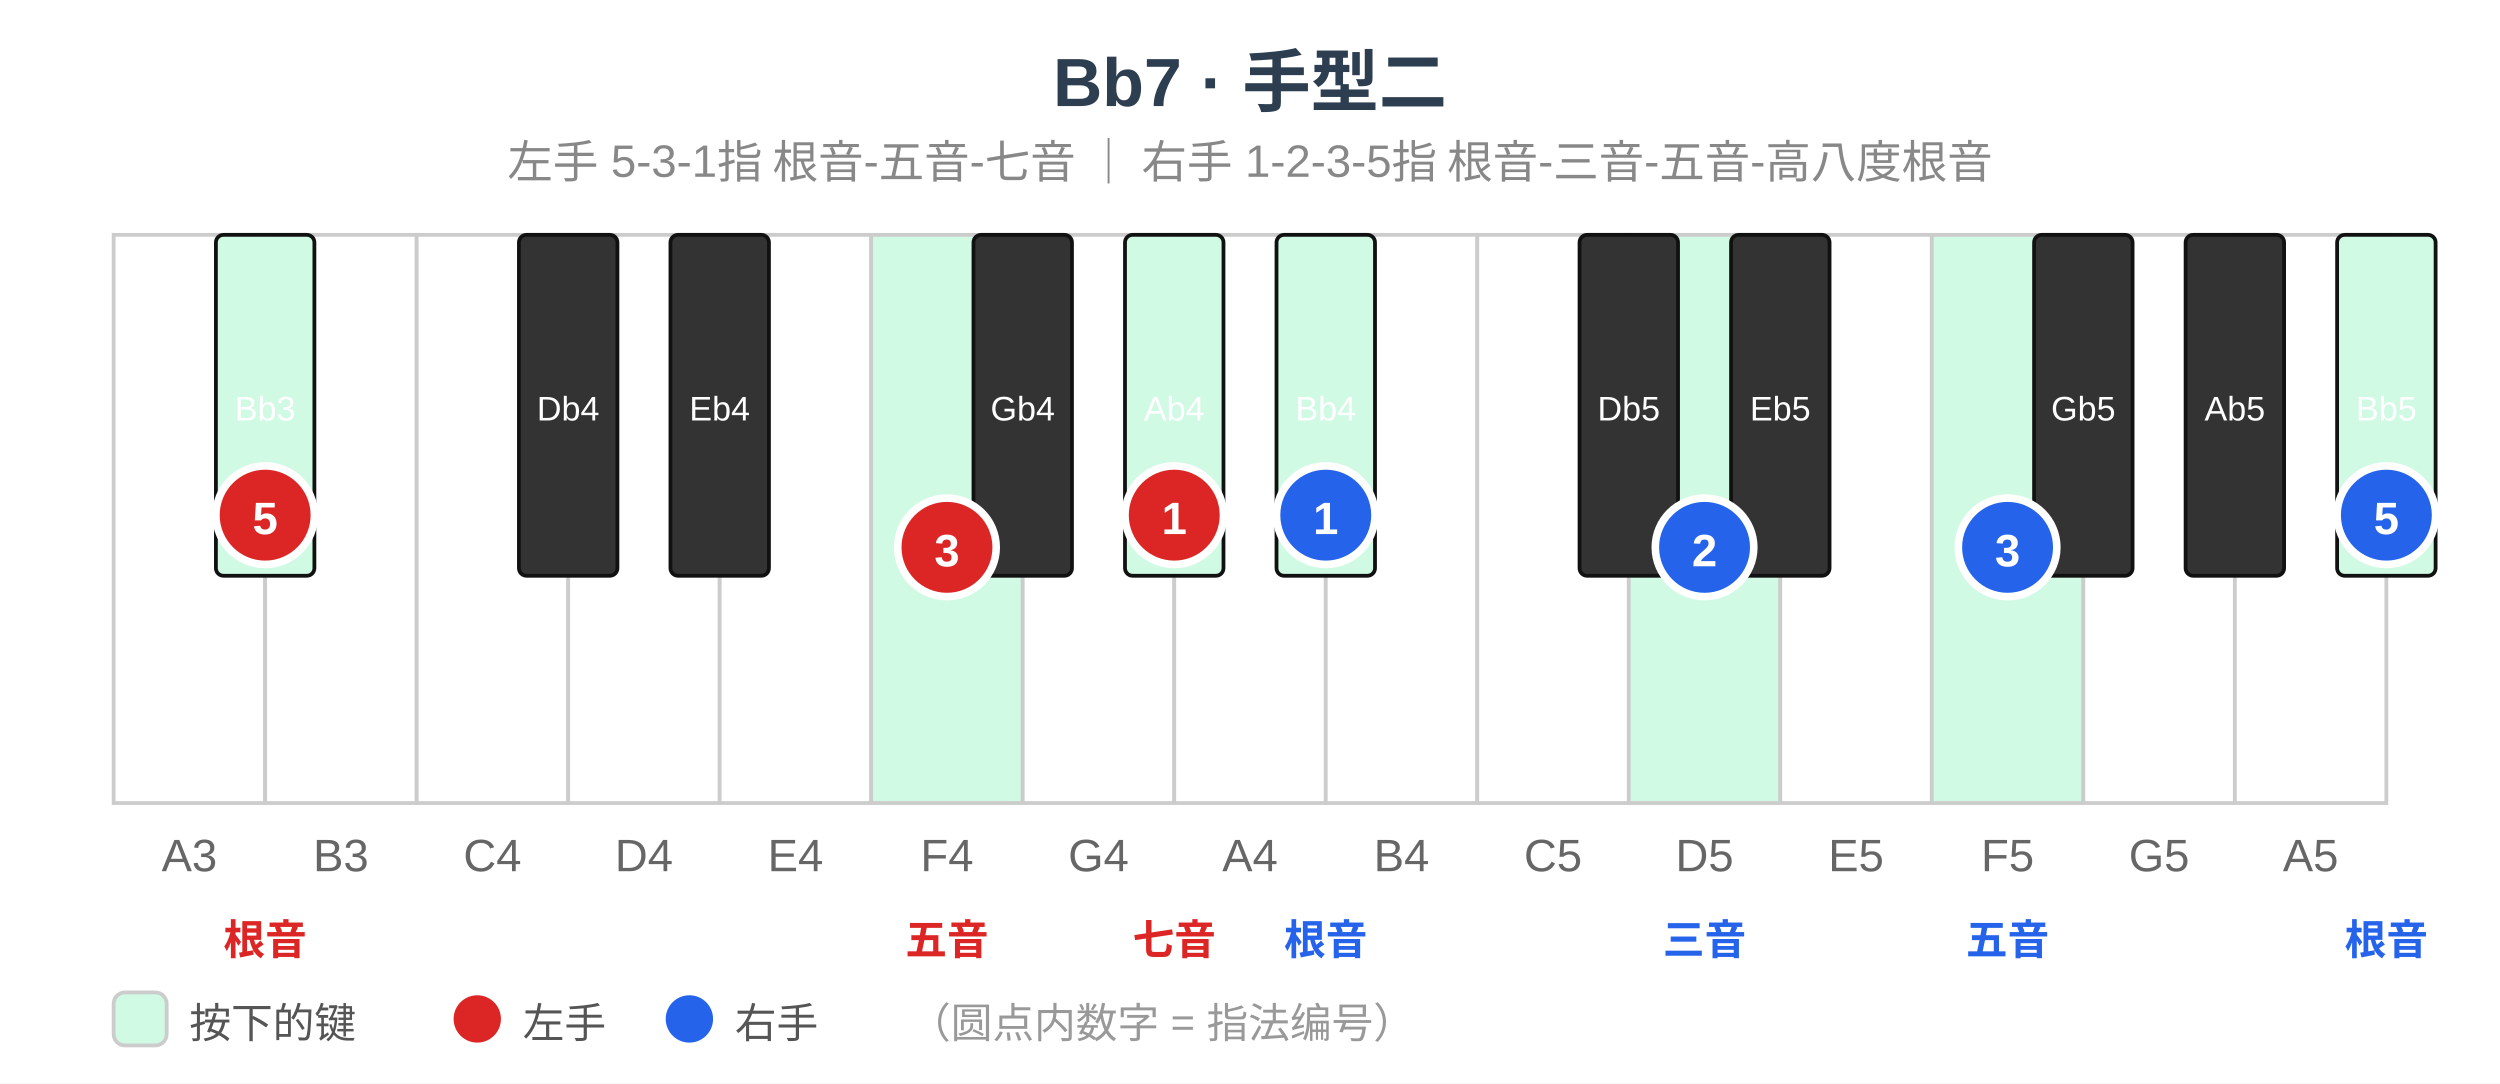
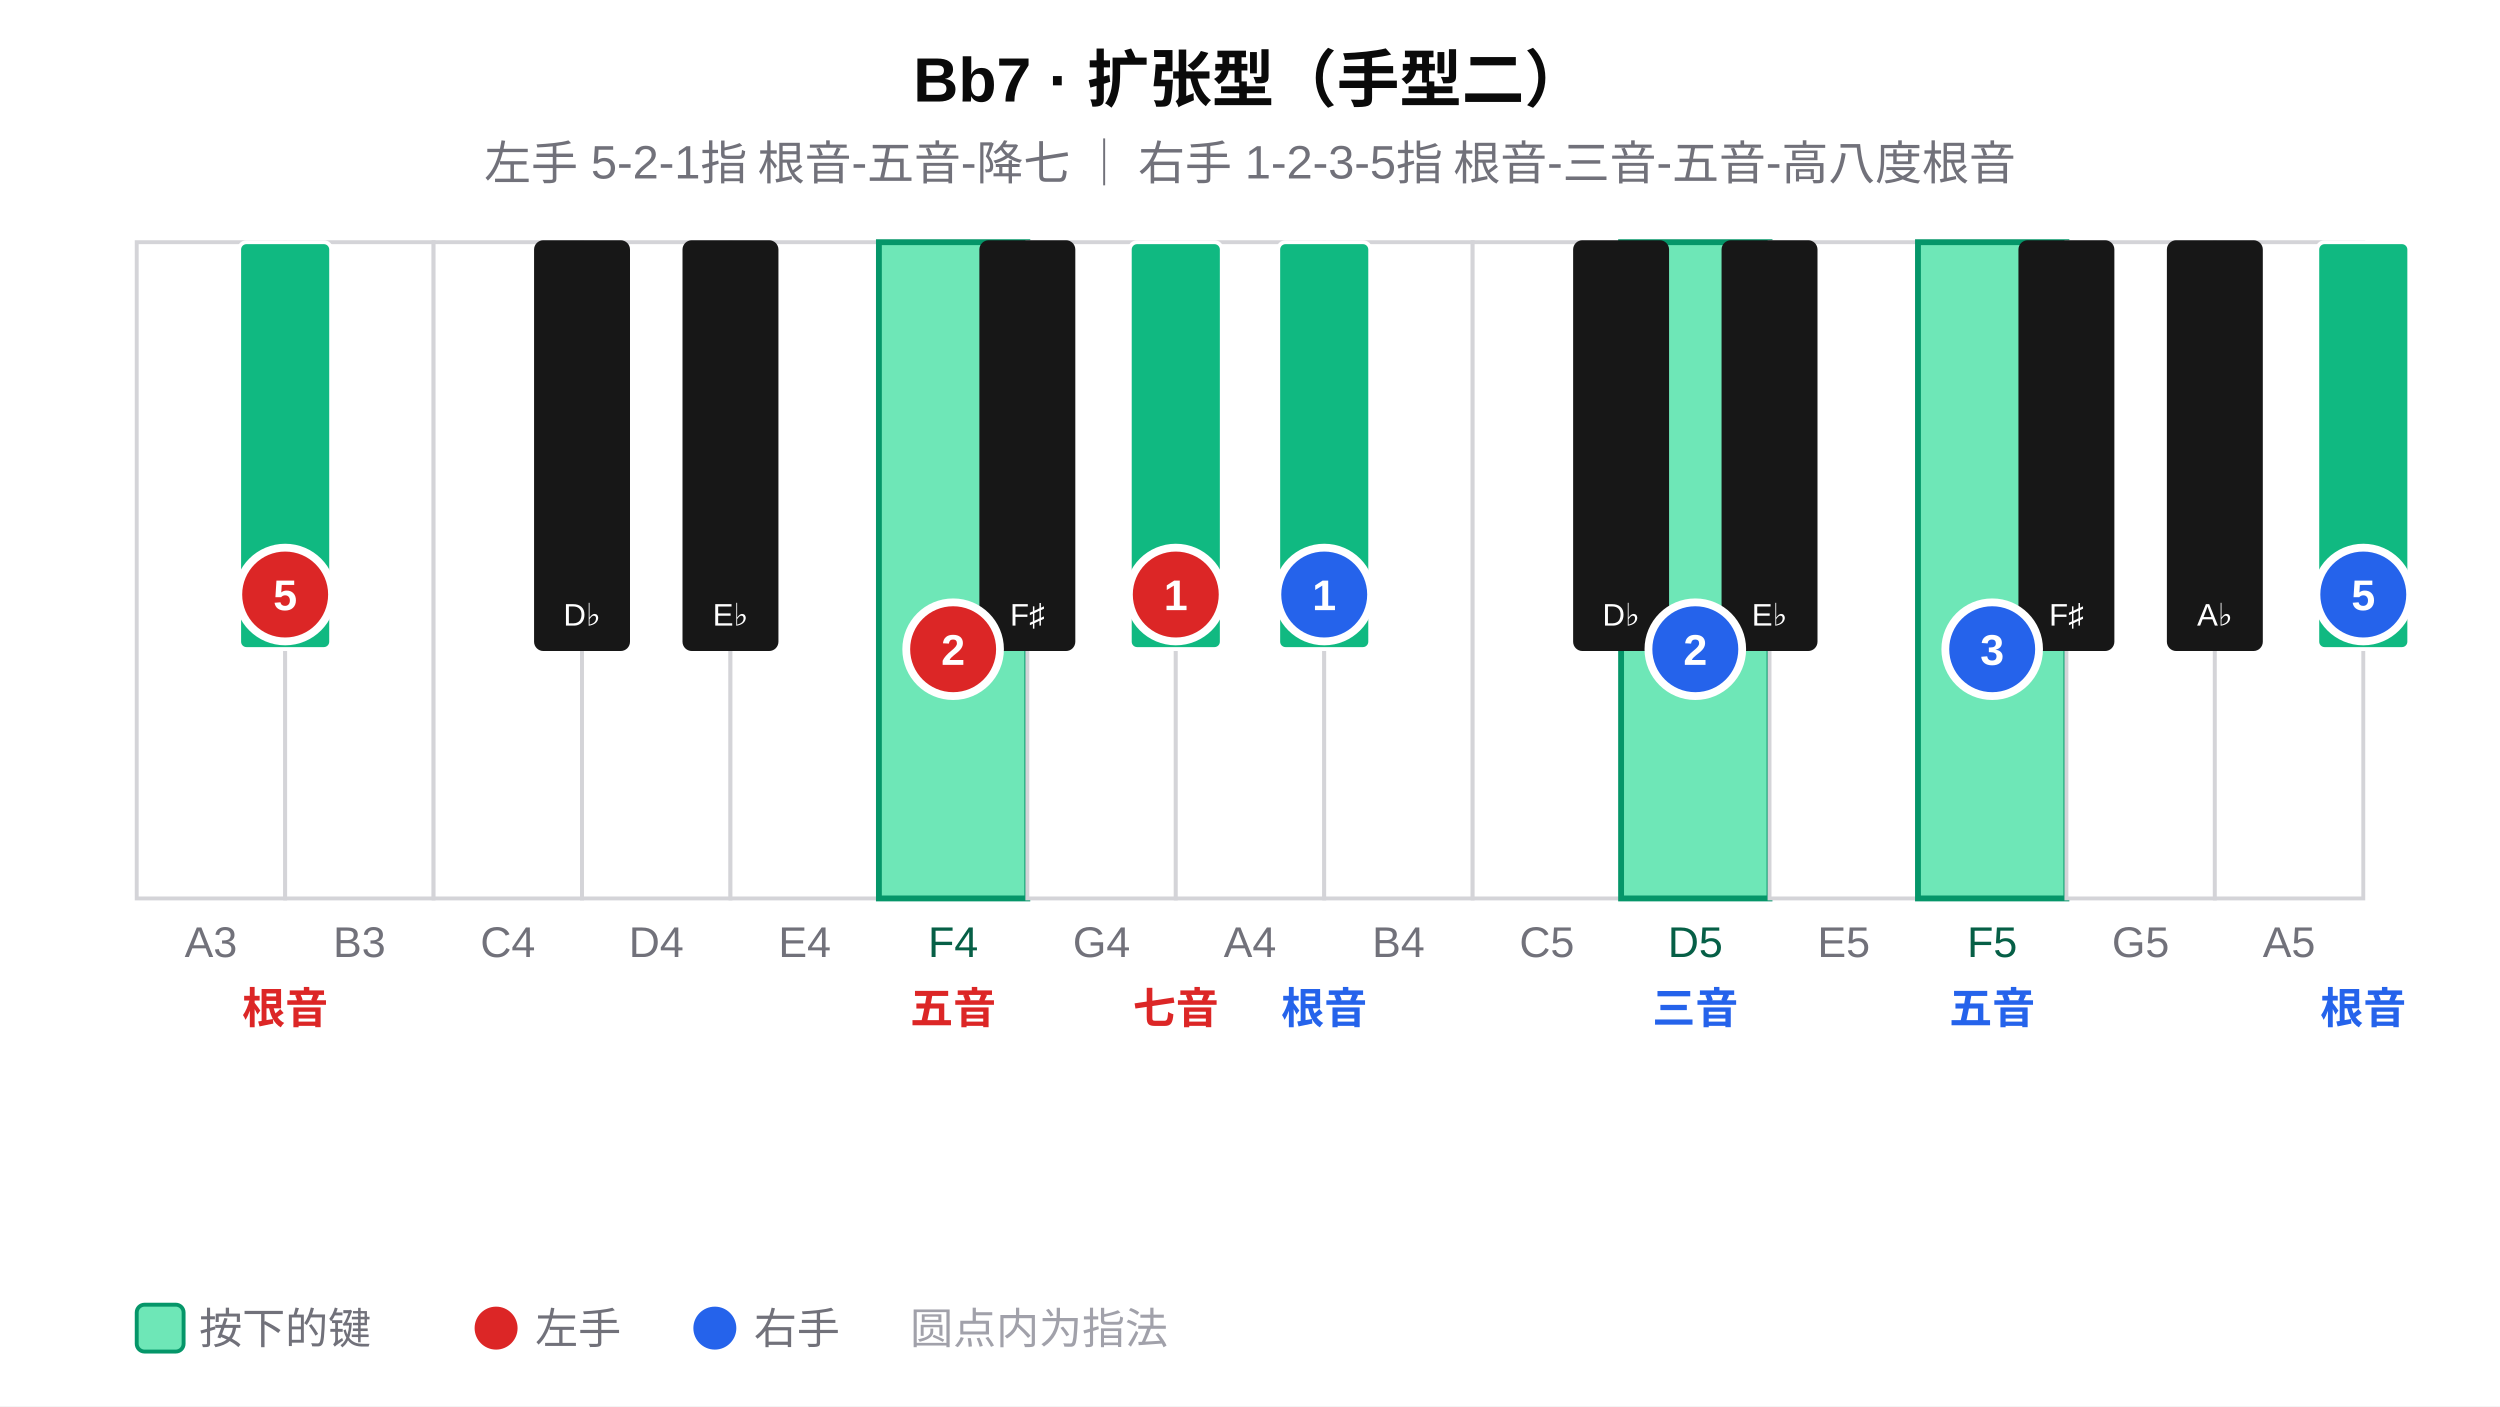
- <svg xmlns="http://www.w3.org/2000/svg" viewBox="0 0 660 286" width="660" height="286">
-   <rect width="660" height="286" fill="#ffffff" />
-   <text x="330.0" y="28" text-anchor="middle" font-family="Arial,sans-serif" font-size="18" font-weight="bold" fill="#2c3e50">Bb7 · 手型二</text>
-   <text x="330.0" y="47" text-anchor="middle" font-family="Arial,sans-serif" font-size="12" fill="#888">左手 5-3-1指 根音-五音-七音 ｜ 右手 1-2-3-5指 根音-三音-五音-高八度根音</text>
-   <rect x="30.0" y="62" width="40" height="150" fill="white" stroke="#ccc" stroke-width="1" />
-   <text x="50.0" y="230" text-anchor="middle" font-family="Arial,sans-serif" font-size="12" fill="#666">A3</text>
-   <rect x="70.0" y="62" width="40" height="150" fill="white" stroke="#ccc" stroke-width="1" />
-   <text x="90.0" y="230" text-anchor="middle" font-family="Arial,sans-serif" font-size="12" fill="#666">B3</text>
-   <rect x="110.0" y="62" width="40" height="150" fill="white" stroke="#ccc" stroke-width="1" />
-   <text x="130.0" y="230" text-anchor="middle" font-family="Arial,sans-serif" font-size="12" fill="#666">C4</text>
-   <rect x="150.0" y="62" width="40" height="150" fill="white" stroke="#ccc" stroke-width="1" />
-   <text x="170.0" y="230" text-anchor="middle" font-family="Arial,sans-serif" font-size="12" fill="#666">D4</text>
-   <rect x="190.0" y="62" width="40" height="150" fill="white" stroke="#ccc" stroke-width="1" />
-   <text x="210.0" y="230" text-anchor="middle" font-family="Arial,sans-serif" font-size="12" fill="#666">E4</text>
-   <rect x="230.0" y="62" width="40" height="150" fill="#d1fae5" stroke="#ccc" stroke-width="1" />
-   <text x="250.0" y="230" text-anchor="middle" font-family="Arial,sans-serif" font-size="12" fill="#666">F4</text>
-   <rect x="270.0" y="62" width="40" height="150" fill="white" stroke="#ccc" stroke-width="1" />
-   <text x="290.0" y="230" text-anchor="middle" font-family="Arial,sans-serif" font-size="12" fill="#666">G4</text>
-   <rect x="310.0" y="62" width="40" height="150" fill="white" stroke="#ccc" stroke-width="1" />
-   <text x="330.0" y="230" text-anchor="middle" font-family="Arial,sans-serif" font-size="12" fill="#666">A4</text>
-   <rect x="350.0" y="62" width="40" height="150" fill="white" stroke="#ccc" stroke-width="1" />
-   <text x="370.0" y="230" text-anchor="middle" font-family="Arial,sans-serif" font-size="12" fill="#666">B4</text>
-   <rect x="390.0" y="62" width="40" height="150" fill="white" stroke="#ccc" stroke-width="1" />
-   <text x="410.0" y="230" text-anchor="middle" font-family="Arial,sans-serif" font-size="12" fill="#666">C5</text>
-   <rect x="430.0" y="62" width="40" height="150" fill="#d1fae5" stroke="#ccc" stroke-width="1" />
-   <text x="450.0" y="230" text-anchor="middle" font-family="Arial,sans-serif" font-size="12" fill="#666">D5</text>
-   <rect x="470.0" y="62" width="40" height="150" fill="white" stroke="#ccc" stroke-width="1" />
-   <text x="490.0" y="230" text-anchor="middle" font-family="Arial,sans-serif" font-size="12" fill="#666">E5</text>
-   <rect x="510.0" y="62" width="40" height="150" fill="#d1fae5" stroke="#ccc" stroke-width="1" />
-   <text x="530.0" y="230" text-anchor="middle" font-family="Arial,sans-serif" font-size="12" fill="#666">F5</text>
-   <rect x="550.0" y="62" width="40" height="150" fill="white" stroke="#ccc" stroke-width="1" />
-   <text x="570.0" y="230" text-anchor="middle" font-family="Arial,sans-serif" font-size="12" fill="#666">G5</text>
-   <rect x="590.0" y="62" width="40" height="150" fill="white" stroke="#ccc" stroke-width="1" />
-   <text x="610.0" y="230" text-anchor="middle" font-family="Arial,sans-serif" font-size="12" fill="#666">A5</text>
-   <rect x="57.0" y="62" width="26" height="90" fill="#d1fae5" stroke="#111" stroke-width="1" rx="2" />
-   <text x="70.0" y="111.0" text-anchor="middle" font-family="Arial,sans-serif" font-size="9" fill="#fff">Bb3</text>
-   <rect x="137.0" y="62" width="26" height="90" fill="#333" stroke="#111" stroke-width="1" rx="2" />
-   <text x="150.0" y="111.0" text-anchor="middle" font-family="Arial,sans-serif" font-size="9" fill="#fff">Db4</text>
-   <rect x="177.0" y="62" width="26" height="90" fill="#333" stroke="#111" stroke-width="1" rx="2" />
-   <text x="190.0" y="111.0" text-anchor="middle" font-family="Arial,sans-serif" font-size="9" fill="#fff">Eb4</text>
-   <rect x="257.0" y="62" width="26" height="90" fill="#333" stroke="#111" stroke-width="1" rx="2" />
-   <text x="270.0" y="111.0" text-anchor="middle" font-family="Arial,sans-serif" font-size="9" fill="#fff">Gb4</text>
-   <rect x="297.0" y="62" width="26" height="90" fill="#d1fae5" stroke="#111" stroke-width="1" rx="2" />
-   <text x="310.0" y="111.0" text-anchor="middle" font-family="Arial,sans-serif" font-size="9" fill="#fff">Ab4</text>
-   <rect x="337.0" y="62" width="26" height="90" fill="#d1fae5" stroke="#111" stroke-width="1" rx="2" />
-   <text x="350.0" y="111.0" text-anchor="middle" font-family="Arial,sans-serif" font-size="9" fill="#fff">Bb4</text>
-   <rect x="417.0" y="62" width="26" height="90" fill="#333" stroke="#111" stroke-width="1" rx="2" />
-   <text x="430.0" y="111.0" text-anchor="middle" font-family="Arial,sans-serif" font-size="9" fill="#fff">Db5</text>
-   <rect x="457.0" y="62" width="26" height="90" fill="#333" stroke="#111" stroke-width="1" rx="2" />
-   <text x="470.0" y="111.0" text-anchor="middle" font-family="Arial,sans-serif" font-size="9" fill="#fff">Eb5</text>
-   <rect x="537.0" y="62" width="26" height="90" fill="#333" stroke="#111" stroke-width="1" rx="2" />
-   <text x="550.0" y="111.0" text-anchor="middle" font-family="Arial,sans-serif" font-size="9" fill="#fff">Gb5</text>
-   <rect x="577.0" y="62" width="26" height="90" fill="#333" stroke="#111" stroke-width="1" rx="2" />
-   <text x="590.0" y="111.0" text-anchor="middle" font-family="Arial,sans-serif" font-size="9" fill="#fff">Ab5</text>
-   <rect x="617.0" y="62" width="26" height="90" fill="#d1fae5" stroke="#111" stroke-width="1" rx="2" />
-   <text x="630.0" y="111.0" text-anchor="middle" font-family="Arial,sans-serif" font-size="9" fill="#fff">Bb5</text>
-   <circle cx="70.0" cy="136.0" r="13" fill="#dc2626" stroke="white" stroke-width="2" />
-   <text x="70.0" y="141.0" text-anchor="middle" font-family="Arial,sans-serif" font-size="12" font-weight="bold" fill="white">5</text>
-   <text x="70.0" y="252" text-anchor="middle" font-family="Arial,sans-serif" font-size="11" font-weight="bold" fill="#dc2626">根音</text>
-   <circle cx="250.0" cy="144.5" r="13" fill="#dc2626" stroke="white" stroke-width="2" />
-   <text x="250.0" y="149.5" text-anchor="middle" font-family="Arial,sans-serif" font-size="12" font-weight="bold" fill="white">3</text>
-   <text x="250.0" y="252" text-anchor="middle" font-family="Arial,sans-serif" font-size="11" font-weight="bold" fill="#dc2626">五音</text>
-   <circle cx="310.0" cy="136.0" r="13" fill="#dc2626" stroke="white" stroke-width="2" />
-   <text x="310.0" y="141.0" text-anchor="middle" font-family="Arial,sans-serif" font-size="12" font-weight="bold" fill="white">1</text>
-   <text x="310.0" y="252" text-anchor="middle" font-family="Arial,sans-serif" font-size="11" font-weight="bold" fill="#dc2626">七音</text>
-   <circle cx="350.0" cy="136.0" r="13" fill="#2563eb" stroke="white" stroke-width="2" />
-   <text x="350.0" y="141.0" text-anchor="middle" font-family="Arial,sans-serif" font-size="12" font-weight="bold" fill="white">1</text>
-   <text x="350.0" y="252" text-anchor="middle" font-family="Arial,sans-serif" font-size="11" font-weight="bold" fill="#2563eb">根音</text>
-   <circle cx="450.0" cy="144.5" r="13" fill="#2563eb" stroke="white" stroke-width="2" />
-   <text x="450.0" y="149.5" text-anchor="middle" font-family="Arial,sans-serif" font-size="12" font-weight="bold" fill="white">2</text>
-   <text x="450.0" y="252" text-anchor="middle" font-family="Arial,sans-serif" font-size="11" font-weight="bold" fill="#2563eb">三音</text>
-   <circle cx="530.0" cy="144.5" r="13" fill="#2563eb" stroke="white" stroke-width="2" />
-   <text x="530.0" y="149.5" text-anchor="middle" font-family="Arial,sans-serif" font-size="12" font-weight="bold" fill="white">3</text>
-   <text x="530.0" y="252" text-anchor="middle" font-family="Arial,sans-serif" font-size="11" font-weight="bold" fill="#2563eb">五音</text>
-   <circle cx="630.0" cy="136.0" r="13" fill="#2563eb" stroke="white" stroke-width="2" />
-   <text x="630.0" y="141.0" text-anchor="middle" font-family="Arial,sans-serif" font-size="12" font-weight="bold" fill="white">5</text>
-   <text x="630.0" y="252" text-anchor="middle" font-family="Arial,sans-serif" font-size="11" font-weight="bold" fill="#2563eb">根音</text>
-   <rect x="30.0" y="262" width="14" height="14" rx="3" fill="#d1fae5" stroke="#ccc" stroke-width="1" />
-   <text x="50.0" y="274" font-family="Arial,sans-serif" font-size="11" fill="#555">按下的键</text>
-   <circle cx="126.0" cy="269" r="7" fill="#dc2626" stroke="white" stroke-width="1.5" />
-   <text x="138.0" y="274" font-family="Arial,sans-serif" font-size="11" fill="#555">左手</text>
-   <circle cx="182.0" cy="269" r="7" fill="#2563eb" stroke="white" stroke-width="1.5" />
-   <text x="194.0" y="274" font-family="Arial,sans-serif" font-size="11" fill="#555">右手</text>
-   <text x="240.0" y="274" font-family="Arial,sans-serif" font-size="11" fill="#999">（圆点内数字 = 指法编号）</text>
+ <svg xmlns="http://www.w3.org/2000/svg" viewBox="0 0 640 360" width="640" height="360">
+   <rect width="640" height="360" fill="#FFFFFF" />
+   <text x="320.0" y="26" text-anchor="middle" font-family="Arial, Helvetica, sans-serif" font-size="16" font-weight="bold" fill="#0A0A0A">Bb7 · 扩张型（手型二）</text>
+   <text x="320.0" y="46" text-anchor="middle" font-family="Arial, Helvetica, sans-serif" font-size="12" fill="#71717A">左手 5-2-1指 根音-五音-降七 ｜ 右手 1-2-3-5指 根音-三音-五音-高八度根音</text>
+   <rect x="35.00" y="62.00" width="38.00" height="168.00" rx="0" ry="0" fill="#FFFFFF" stroke="#D4D4D8" stroke-width="1" />
+   <text x="54.00" y="245.00" text-anchor="middle" font-family="Arial, Helvetica, sans-serif" font-size="11" fill="#71717A">A3</text>
+   <rect x="73.00" y="62.00" width="38.00" height="168.00" rx="0" ry="0" fill="#FFFFFF" stroke="#D4D4D8" stroke-width="1" />
+   <text x="92.00" y="245.00" text-anchor="middle" font-family="Arial, Helvetica, sans-serif" font-size="11" fill="#71717A">B3</text>
+   <rect x="111.00" y="62.00" width="38.00" height="168.00" rx="0" ry="0" fill="#FFFFFF" stroke="#D4D4D8" stroke-width="1" />
+   <text x="130.00" y="245.00" text-anchor="middle" font-family="Arial, Helvetica, sans-serif" font-size="11" fill="#71717A">C4</text>
+   <rect x="149.00" y="62.00" width="38.00" height="168.00" rx="0" ry="0" fill="#FFFFFF" stroke="#D4D4D8" stroke-width="1" />
+   <text x="168.00" y="245.00" text-anchor="middle" font-family="Arial, Helvetica, sans-serif" font-size="11" fill="#71717A">D4</text>
+   <rect x="187.00" y="62.00" width="38.00" height="168.00" rx="0" ry="0" fill="#FFFFFF" stroke="#D4D4D8" stroke-width="1" />
+   <text x="206.00" y="245.00" text-anchor="middle" font-family="Arial, Helvetica, sans-serif" font-size="11" fill="#71717A">E4</text>
+   <rect x="225.00" y="62.00" width="38.00" height="168.00" rx="0" ry="0" fill="#6EE7B7" stroke="#059669" stroke-width="1.5" />
+   <text x="244.00" y="245.00" text-anchor="middle" font-family="Arial, Helvetica, sans-serif" font-size="11" fill="#065F46">F4</text>
+   <rect x="263.00" y="62.00" width="38.00" height="168.00" rx="0" ry="0" fill="#FFFFFF" stroke="#D4D4D8" stroke-width="1" />
+   <text x="282.00" y="245.00" text-anchor="middle" font-family="Arial, Helvetica, sans-serif" font-size="11" fill="#71717A">G4</text>
+   <rect x="301.00" y="62.00" width="38.00" height="168.00" rx="0" ry="0" fill="#FFFFFF" stroke="#D4D4D8" stroke-width="1" />
+   <text x="320.00" y="245.00" text-anchor="middle" font-family="Arial, Helvetica, sans-serif" font-size="11" fill="#71717A">A4</text>
+   <rect x="339.00" y="62.00" width="38.00" height="168.00" rx="0" ry="0" fill="#FFFFFF" stroke="#D4D4D8" stroke-width="1" />
+   <text x="358.00" y="245.00" text-anchor="middle" font-family="Arial, Helvetica, sans-serif" font-size="11" fill="#71717A">B4</text>
+   <rect x="377.00" y="62.00" width="38.00" height="168.00" rx="0" ry="0" fill="#FFFFFF" stroke="#D4D4D8" stroke-width="1" />
+   <text x="396.00" y="245.00" text-anchor="middle" font-family="Arial, Helvetica, sans-serif" font-size="11" fill="#71717A">C5</text>
+   <rect x="415.00" y="62.00" width="38.00" height="168.00" rx="0" ry="0" fill="#6EE7B7" stroke="#059669" stroke-width="1.5" />
+   <text x="434.00" y="245.00" text-anchor="middle" font-family="Arial, Helvetica, sans-serif" font-size="11" fill="#065F46">D5</text>
+   <rect x="453.00" y="62.00" width="38.00" height="168.00" rx="0" ry="0" fill="#FFFFFF" stroke="#D4D4D8" stroke-width="1" />
+   <text x="472.00" y="245.00" text-anchor="middle" font-family="Arial, Helvetica, sans-serif" font-size="11" fill="#71717A">E5</text>
+   <rect x="491.00" y="62.00" width="38.00" height="168.00" rx="0" ry="0" fill="#6EE7B7" stroke="#059669" stroke-width="1.5" />
+   <text x="510.00" y="245.00" text-anchor="middle" font-family="Arial, Helvetica, sans-serif" font-size="11" fill="#065F46">F5</text>
+   <rect x="529.00" y="62.00" width="38.00" height="168.00" rx="0" ry="0" fill="#FFFFFF" stroke="#D4D4D8" stroke-width="1" />
+   <text x="548.00" y="245.00" text-anchor="middle" font-family="Arial, Helvetica, sans-serif" font-size="11" fill="#71717A">G5</text>
+   <rect x="567.00" y="62.00" width="38.00" height="168.00" rx="0" ry="0" fill="#FFFFFF" stroke="#D4D4D8" stroke-width="1" />
+   <text x="586.00" y="245.00" text-anchor="middle" font-family="Arial, Helvetica, sans-serif" font-size="11" fill="#71717A">A5</text>
+   <rect x="61.22" y="62.00" width="23.56" height="104.16" rx="1.88" fill="#10B981" stroke="#FFFFFF" stroke-width="1" />
+   <text x="73.00" y="160.16" text-anchor="middle" font-family="Arial, Helvetica, sans-serif" font-size="8" fill="#FFFFFF">B♭</text>
+   <rect x="137.22" y="62.00" width="23.56" height="104.16" rx="1.88" fill="#171717" stroke="#171717" stroke-width="1" />
+   <text x="149.00" y="160.16" text-anchor="middle" font-family="Arial, Helvetica, sans-serif" font-size="8" fill="#FFFFFF">D♭</text>
+   <rect x="175.22" y="62.00" width="23.56" height="104.16" rx="1.88" fill="#171717" stroke="#171717" stroke-width="1" />
+   <text x="187.00" y="160.16" text-anchor="middle" font-family="Arial, Helvetica, sans-serif" font-size="8" fill="#FFFFFF">E♭</text>
+   <rect x="251.22" y="62.00" width="23.56" height="104.16" rx="1.88" fill="#171717" stroke="#171717" stroke-width="1" />
+   <text x="263.00" y="160.16" text-anchor="middle" font-family="Arial, Helvetica, sans-serif" font-size="8" fill="#FFFFFF">F♯</text>
+   <rect x="289.22" y="62.00" width="23.56" height="104.16" rx="1.88" fill="#10B981" stroke="#FFFFFF" stroke-width="1" />
+   <text x="301.00" y="160.16" text-anchor="middle" font-family="Arial, Helvetica, sans-serif" font-size="8" fill="#FFFFFF">A♭</text>
+   <rect x="327.22" y="62.00" width="23.56" height="104.16" rx="1.88" fill="#10B981" stroke="#FFFFFF" stroke-width="1" />
+   <text x="339.00" y="160.16" text-anchor="middle" font-family="Arial, Helvetica, sans-serif" font-size="8" fill="#FFFFFF">B♭</text>
+   <rect x="403.22" y="62.00" width="23.56" height="104.16" rx="1.88" fill="#171717" stroke="#171717" stroke-width="1" />
+   <text x="415.00" y="160.16" text-anchor="middle" font-family="Arial, Helvetica, sans-serif" font-size="8" fill="#FFFFFF">D♭</text>
+   <rect x="441.22" y="62.00" width="23.56" height="104.16" rx="1.88" fill="#171717" stroke="#171717" stroke-width="1" />
+   <text x="453.00" y="160.16" text-anchor="middle" font-family="Arial, Helvetica, sans-serif" font-size="8" fill="#FFFFFF">E♭</text>
+   <rect x="517.22" y="62.00" width="23.56" height="104.16" rx="1.88" fill="#171717" stroke="#171717" stroke-width="1" />
+   <text x="529.00" y="160.16" text-anchor="middle" font-family="Arial, Helvetica, sans-serif" font-size="8" fill="#FFFFFF">F♯</text>
+   <rect x="555.22" y="62.00" width="23.56" height="104.16" rx="1.88" fill="#171717" stroke="#171717" stroke-width="1" />
+   <text x="567.00" y="160.16" text-anchor="middle" font-family="Arial, Helvetica, sans-serif" font-size="8" fill="#FFFFFF">A♭</text>
+   <rect x="593.22" y="62.00" width="23.56" height="104.16" rx="1.88" fill="#10B981" stroke="#FFFFFF" stroke-width="1" />
+   <text x="605.00" y="160.16" text-anchor="middle" font-family="Arial, Helvetica, sans-serif" font-size="8" fill="#FFFFFF">B♭</text>
+   <circle cx="73.0" cy="152.2" r="12" fill="#DC2626" stroke="#FFFFFF" stroke-width="2" />
+   <text x="73.0" y="156.2" text-anchor="middle" font-family="Arial, Helvetica, sans-serif" font-size="11" font-weight="bold" fill="#FFFFFF">5</text>
+   <text x="73.0" y="262" text-anchor="middle" font-family="Arial, Helvetica, sans-serif" font-size="11" font-weight="bold" fill="#DC2626">根音</text>
+   <circle cx="244.0" cy="166.2" r="12" fill="#DC2626" stroke="#FFFFFF" stroke-width="2" />
+   <text x="244.0" y="170.2" text-anchor="middle" font-family="Arial, Helvetica, sans-serif" font-size="11" font-weight="bold" fill="#FFFFFF">2</text>
+   <text x="244.0" y="262" text-anchor="middle" font-family="Arial, Helvetica, sans-serif" font-size="11" font-weight="bold" fill="#DC2626">五音</text>
+   <circle cx="301.0" cy="152.2" r="12" fill="#DC2626" stroke="#FFFFFF" stroke-width="2" />
+   <text x="301.0" y="156.2" text-anchor="middle" font-family="Arial, Helvetica, sans-serif" font-size="11" font-weight="bold" fill="#FFFFFF">1</text>
+   <text x="301.0" y="262" text-anchor="middle" font-family="Arial, Helvetica, sans-serif" font-size="11" font-weight="bold" fill="#DC2626">七音</text>
+   <circle cx="339.0" cy="152.2" r="12" fill="#2563EB" stroke="#FFFFFF" stroke-width="2" />
+   <text x="339.0" y="156.2" text-anchor="middle" font-family="Arial, Helvetica, sans-serif" font-size="11" font-weight="bold" fill="#FFFFFF">1</text>
+   <text x="339.0" y="262" text-anchor="middle" font-family="Arial, Helvetica, sans-serif" font-size="11" font-weight="bold" fill="#2563EB">根音</text>
+   <circle cx="434.0" cy="166.2" r="12" fill="#2563EB" stroke="#FFFFFF" stroke-width="2" />
+   <text x="434.0" y="170.2" text-anchor="middle" font-family="Arial, Helvetica, sans-serif" font-size="11" font-weight="bold" fill="#FFFFFF">2</text>
+   <text x="434.0" y="262" text-anchor="middle" font-family="Arial, Helvetica, sans-serif" font-size="11" font-weight="bold" fill="#2563EB">三音</text>
+   <circle cx="510.0" cy="166.2" r="12" fill="#2563EB" stroke="#FFFFFF" stroke-width="2" />
+   <text x="510.0" y="170.2" text-anchor="middle" font-family="Arial, Helvetica, sans-serif" font-size="11" font-weight="bold" fill="#FFFFFF">3</text>
+   <text x="510.0" y="262" text-anchor="middle" font-family="Arial, Helvetica, sans-serif" font-size="11" font-weight="bold" fill="#2563EB">五音</text>
+   <circle cx="605.0" cy="152.2" r="12" fill="#2563EB" stroke="#FFFFFF" stroke-width="2" />
+   <text x="605.0" y="156.2" text-anchor="middle" font-family="Arial, Helvetica, sans-serif" font-size="11" font-weight="bold" fill="#FFFFFF">5</text>
+   <text x="605.0" y="262" text-anchor="middle" font-family="Arial, Helvetica, sans-serif" font-size="11" font-weight="bold" fill="#2563EB">根音</text>
+   <rect x="35.0" y="334" width="12" height="12" rx="2" fill="#6EE7B7" stroke="#059669" stroke-width="1" />
+   <text x="51.0" y="344" font-family="Arial, Helvetica, sans-serif" font-size="11" fill="#71717A">按下的键</text>
+   <circle cx="127.0" cy="340" r="6" fill="#DC2626" stroke="#FFFFFF" stroke-width="1" />
+   <text x="137.0" y="344" font-family="Arial, Helvetica, sans-serif" font-size="11" fill="#71717A">左手</text>
+   <circle cx="183.0" cy="340" r="6" fill="#2563EB" stroke="#FFFFFF" stroke-width="1" />
+   <text x="193.0" y="344" font-family="Arial, Helvetica, sans-serif" font-size="11" fill="#71717A">右手</text>
+   <text x="233.0" y="344" font-family="Arial, Helvetica, sans-serif" font-size="11" fill="#A1A1AA">圆点内为指法</text>
</svg>
